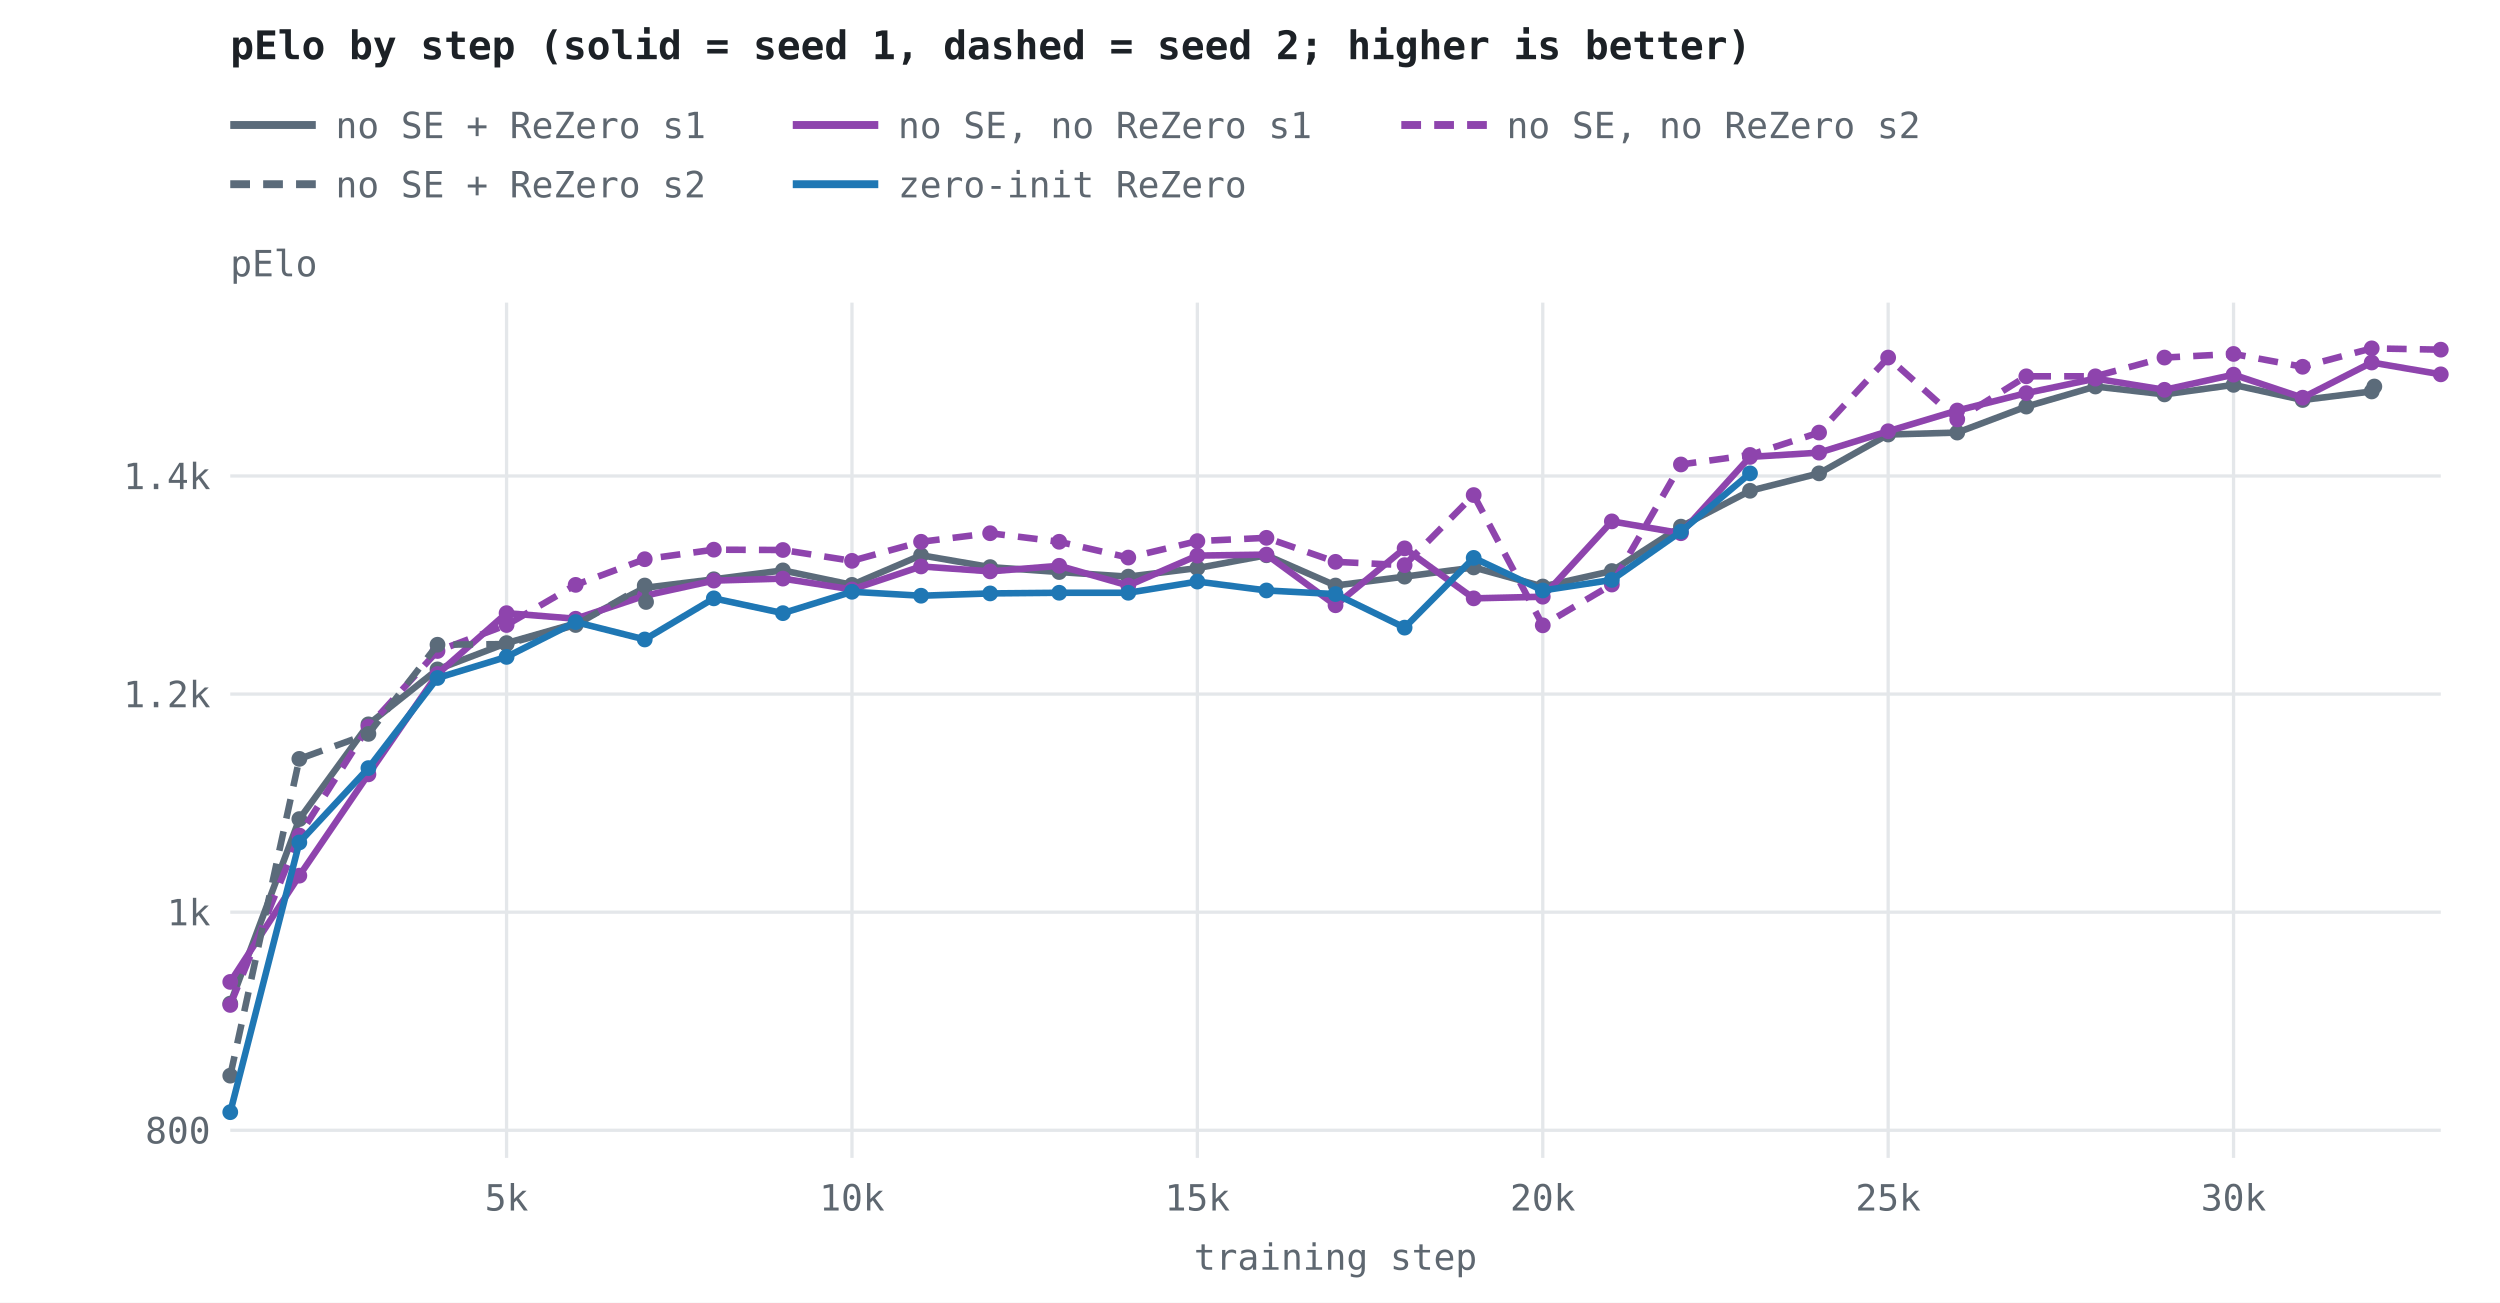
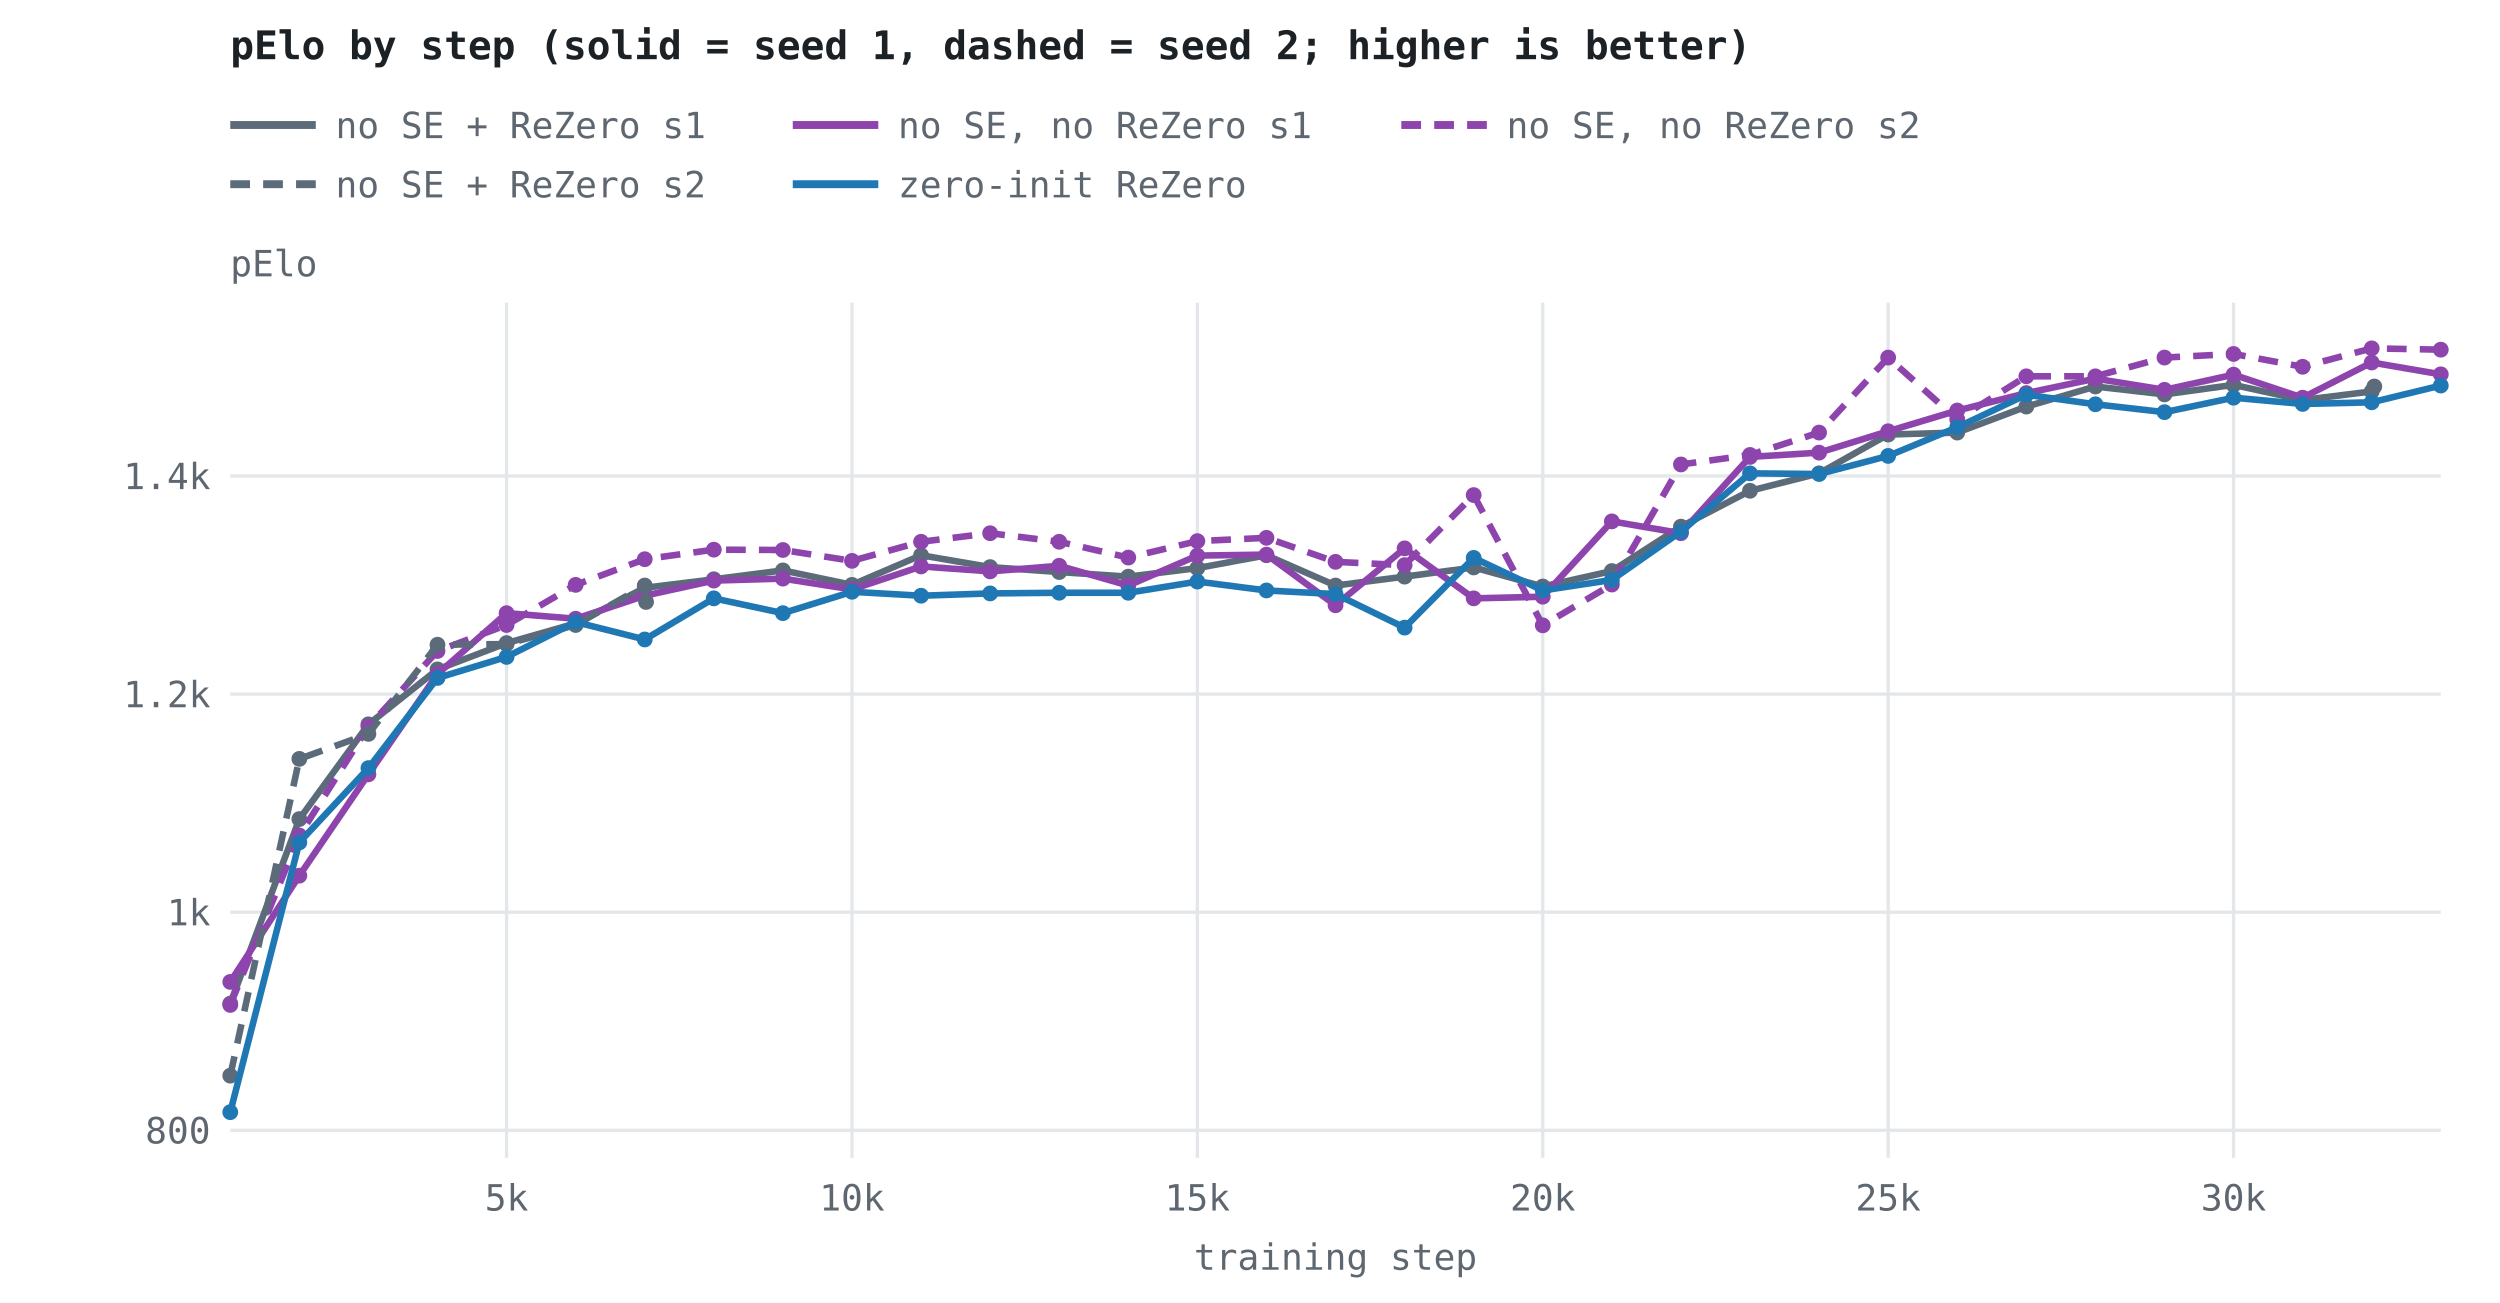
<svg xmlns="http://www.w3.org/2000/svg" viewBox="0 0 760 396" role="img" aria-label="pElo by step (solid = seed 1, dashed = seed 2; higher is better)">
  <style>.bg{fill:#FFFFFF}.t{fill:#5E6770;font:11px ui-monospace,Menlo,monospace}.tt{fill:#1C2126;font:600 12px ui-monospace,Menlo,monospace}.g{stroke:#E4E7EA;stroke-width:1}.z{stroke:#9AA3AB;stroke-width:1}@media (prefers-color-scheme:dark){.bg{fill:#14171A}.t{fill:#9AA3AB}.tt{fill:#E6E9EC}.g{stroke:#262B30}.z{stroke:#5E6770}}</style>
  <rect class="bg" width="760" height="396" />
  <text class="tt" x="70" y="18">pElo by step (solid = seed 1, dashed = seed 2; higher is better)</text>
  <line x1="70" y1="38" x2="96" y2="38" stroke="#5B6B7A" stroke-width="2.4" />
  <text class="t" x="102" y="42">no SE + ReZero s1</text>
  <line x1="241" y1="38" x2="267" y2="38" stroke="#8E44AD" stroke-width="2.4" />
  <text class="t" x="273" y="42">no SE, no ReZero s1</text>
  <line x1="426" y1="38" x2="452" y2="38" stroke="#8E44AD" stroke-width="2.4" stroke-dasharray="6 4" />
  <text class="t" x="458" y="42">no SE, no ReZero s2</text>
  <line x1="70" y1="56" x2="96" y2="56" stroke="#5B6B7A" stroke-width="2.4" stroke-dasharray="6 4" />
  <text class="t" x="102" y="60">no SE + ReZero s2</text>
  <line x1="241" y1="56" x2="267" y2="56" stroke="#1F77B4" stroke-width="2.4" />
  <text class="t" x="273" y="60">zero-init ReZero</text>
  <line class="g" x1="70" y1="343.6" x2="742" y2="343.6" />
  <text class="t" x="64" y="347.6" text-anchor="end">800</text>
  <line class="g" x1="70" y1="277.3" x2="742" y2="277.3" />
  <text class="t" x="64" y="281.3" text-anchor="end">1k</text>
  <line class="g" x1="70" y1="211.0" x2="742" y2="211.0" />
  <text class="t" x="64" y="215.0" text-anchor="end">1.2k</text>
  <line class="g" x1="70" y1="144.7" x2="742" y2="144.7" />
  <text class="t" x="64" y="148.7" text-anchor="end">1.4k</text>
  <line class="g" x1="154.0" y1="92" x2="154.0" y2="352" />
  <line class="g" x1="259.0" y1="92" x2="259.0" y2="352" />
  <line class="g" x1="364.0" y1="92" x2="364.0" y2="352" />
  <line class="g" x1="469.0" y1="92" x2="469.0" y2="352" />
  <line class="g" x1="574.0" y1="92" x2="574.0" y2="352" />
  <line class="g" x1="679.0" y1="92" x2="679.0" y2="352" />
  <text class="t" x="70" y="84">pElo</text>
  <path d="M70.0,305.1 L91.0,249.0 L112.0,220.2 L133.0,203.5 L154.0,195.5 L175.0,189.5 L196.0,178.7 L217.0,176.1 L238.0,173.4 L259.0,177.8 L280.0,168.8 L301.0,172.4 L322.0,173.9 L343.0,175.3 L364.0,172.7 L385.0,168.8 L406.0,178.0 L427.0,175.3 L448.0,172.5 L469.0,178.3 L490.0,173.6 L511.0,160.1 L532.0,149.2 L553.0,143.9 L574.0,132.1 L595.0,131.5 L616.0,123.6 L637.0,117.5 L658.0,119.9 L679.0,117.0 L700.0,121.6 L721.0,119.0 L721.8,117.5" fill="none" stroke="#5B6B7A" stroke-width="2" />
  <circle cx="70.0" cy="305.1" r="2.4" fill="#5B6B7A" />
  <circle cx="91.0" cy="249.0" r="2.4" fill="#5B6B7A" />
  <circle cx="112.0" cy="220.2" r="2.4" fill="#5B6B7A" />
  <circle cx="133.0" cy="203.5" r="2.4" fill="#5B6B7A" />
  <circle cx="154.0" cy="195.5" r="2.4" fill="#5B6B7A" />
  <circle cx="175.0" cy="189.5" r="2.4" fill="#5B6B7A" />
  <circle cx="196.0" cy="178.7" r="2.4" fill="#5B6B7A" />
  <circle cx="217.0" cy="176.1" r="2.4" fill="#5B6B7A" />
  <circle cx="238.0" cy="173.4" r="2.4" fill="#5B6B7A" />
  <circle cx="259.0" cy="177.8" r="2.4" fill="#5B6B7A" />
  <circle cx="280.0" cy="168.8" r="2.4" fill="#5B6B7A" />
  <circle cx="301.0" cy="172.4" r="2.4" fill="#5B6B7A" />
  <circle cx="322.0" cy="173.9" r="2.4" fill="#5B6B7A" />
  <circle cx="343.0" cy="175.3" r="2.4" fill="#5B6B7A" />
  <circle cx="364.0" cy="172.7" r="2.4" fill="#5B6B7A" />
  <circle cx="385.0" cy="168.8" r="2.4" fill="#5B6B7A" />
  <circle cx="406.0" cy="178.0" r="2.4" fill="#5B6B7A" />
  <circle cx="427.0" cy="175.3" r="2.4" fill="#5B6B7A" />
  <circle cx="448.0" cy="172.5" r="2.4" fill="#5B6B7A" />
  <circle cx="469.0" cy="178.3" r="2.4" fill="#5B6B7A" />
  <circle cx="490.0" cy="173.6" r="2.4" fill="#5B6B7A" />
  <circle cx="511.0" cy="160.1" r="2.4" fill="#5B6B7A" />
  <circle cx="532.0" cy="149.2" r="2.4" fill="#5B6B7A" />
  <circle cx="553.0" cy="143.9" r="2.4" fill="#5B6B7A" />
  <circle cx="574.0" cy="132.1" r="2.4" fill="#5B6B7A" />
  <circle cx="595.0" cy="131.5" r="2.4" fill="#5B6B7A" />
  <circle cx="616.0" cy="123.6" r="2.4" fill="#5B6B7A" />
  <circle cx="637.0" cy="117.5" r="2.4" fill="#5B6B7A" />
  <circle cx="658.0" cy="119.9" r="2.4" fill="#5B6B7A" />
  <circle cx="679.0" cy="117.0" r="2.4" fill="#5B6B7A" />
  <circle cx="700.0" cy="121.6" r="2.4" fill="#5B6B7A" />
  <circle cx="721.0" cy="119.0" r="2.4" fill="#5B6B7A" />
  <circle cx="721.8" cy="117.5" r="2.4" fill="#5B6B7A" />
  <path d="M70.0,298.5 L91.0,266.2 L112.0,235.4 L133.0,204.9 L154.0,186.4 L175.0,188.1 L196.0,181.1 L217.0,176.5 L238.0,175.9 L259.0,179.2 L280.0,172.2 L301.0,173.7 L322.0,172.0 L343.0,178.0 L364.0,168.9 L385.0,168.6 L406.0,184.0 L427.0,166.7 L448.0,181.9 L469.0,181.4 L490.0,158.5 L511.0,162.1 L532.0,138.9 L553.0,137.6 L574.0,131.1 L595.0,124.8 L616.0,119.5 L637.0,115.1 L658.0,118.5 L679.0,113.9 L700.0,120.9 L721.0,110.2 L742.0,113.8" fill="none" stroke="#8E44AD" stroke-width="2" />
  <circle cx="70.0" cy="298.5" r="2.4" fill="#8E44AD" />
  <circle cx="91.0" cy="266.2" r="2.4" fill="#8E44AD" />
  <circle cx="112.0" cy="235.4" r="2.4" fill="#8E44AD" />
  <circle cx="133.0" cy="204.9" r="2.4" fill="#8E44AD" />
  <circle cx="154.0" cy="186.4" r="2.4" fill="#8E44AD" />
  <circle cx="175.0" cy="188.1" r="2.4" fill="#8E44AD" />
  <circle cx="196.0" cy="181.1" r="2.4" fill="#8E44AD" />
  <circle cx="217.0" cy="176.5" r="2.4" fill="#8E44AD" />
  <circle cx="238.0" cy="175.9" r="2.4" fill="#8E44AD" />
  <circle cx="259.0" cy="179.2" r="2.4" fill="#8E44AD" />
  <circle cx="280.0" cy="172.2" r="2.4" fill="#8E44AD" />
  <circle cx="301.0" cy="173.7" r="2.4" fill="#8E44AD" />
  <circle cx="322.0" cy="172.0" r="2.4" fill="#8E44AD" />
  <circle cx="343.0" cy="178.0" r="2.4" fill="#8E44AD" />
  <circle cx="364.0" cy="168.9" r="2.4" fill="#8E44AD" />
  <circle cx="385.0" cy="168.6" r="2.4" fill="#8E44AD" />
  <circle cx="406.0" cy="184.0" r="2.4" fill="#8E44AD" />
  <circle cx="427.0" cy="166.7" r="2.4" fill="#8E44AD" />
  <circle cx="448.0" cy="181.9" r="2.4" fill="#8E44AD" />
  <circle cx="469.0" cy="181.4" r="2.4" fill="#8E44AD" />
  <circle cx="490.0" cy="158.5" r="2.4" fill="#8E44AD" />
  <circle cx="511.0" cy="162.1" r="2.4" fill="#8E44AD" />
  <circle cx="532.0" cy="138.9" r="2.4" fill="#8E44AD" />
  <circle cx="553.0" cy="137.6" r="2.4" fill="#8E44AD" />
  <circle cx="574.0" cy="131.1" r="2.4" fill="#8E44AD" />
  <circle cx="595.0" cy="124.8" r="2.4" fill="#8E44AD" />
  <circle cx="616.0" cy="119.5" r="2.4" fill="#8E44AD" />
  <circle cx="637.0" cy="115.1" r="2.4" fill="#8E44AD" />
  <circle cx="658.0" cy="118.5" r="2.4" fill="#8E44AD" />
  <circle cx="679.0" cy="113.9" r="2.4" fill="#8E44AD" />
  <circle cx="700.0" cy="120.9" r="2.4" fill="#8E44AD" />
  <circle cx="721.0" cy="110.2" r="2.4" fill="#8E44AD" />
  <circle cx="742.0" cy="113.8" r="2.4" fill="#8E44AD" />
  <path d="M70.0,305.5 L91.0,254.0 L112.0,220.9 L133.0,197.9 L154.0,190.0 L175.0,177.8 L196.0,170.0 L217.0,167.1 L238.0,167.2 L259.0,170.5 L280.0,164.7 L301.0,162.1 L322.0,164.7 L343.0,169.5 L364.0,164.5 L385.0,163.5 L406.0,170.8 L427.0,171.8 L448.0,150.5 L469.0,190.1 L490.0,177.7 L511.0,141.2 L532.0,138.3 L553.0,131.5 L574.0,108.7 L595.0,127.5 L616.0,114.4 L637.0,114.4 L658.0,108.7 L679.0,107.6 L700.0,111.5 L721.0,105.9 L742.0,106.3" fill="none" stroke="#8E44AD" stroke-width="2" stroke-dasharray="6 4" />
  <circle cx="70.0" cy="305.5" r="2.4" fill="#8E44AD" />
  <circle cx="91.0" cy="254.0" r="2.4" fill="#8E44AD" />
  <circle cx="112.0" cy="220.9" r="2.4" fill="#8E44AD" />
  <circle cx="133.0" cy="197.9" r="2.4" fill="#8E44AD" />
  <circle cx="154.0" cy="190.0" r="2.4" fill="#8E44AD" />
  <circle cx="175.0" cy="177.8" r="2.4" fill="#8E44AD" />
  <circle cx="196.0" cy="170.0" r="2.4" fill="#8E44AD" />
  <circle cx="217.0" cy="167.1" r="2.4" fill="#8E44AD" />
  <circle cx="238.0" cy="167.2" r="2.4" fill="#8E44AD" />
  <circle cx="259.0" cy="170.5" r="2.4" fill="#8E44AD" />
  <circle cx="280.0" cy="164.7" r="2.4" fill="#8E44AD" />
  <circle cx="301.0" cy="162.1" r="2.4" fill="#8E44AD" />
  <circle cx="322.0" cy="164.7" r="2.4" fill="#8E44AD" />
  <circle cx="343.0" cy="169.5" r="2.4" fill="#8E44AD" />
  <circle cx="364.0" cy="164.5" r="2.4" fill="#8E44AD" />
  <circle cx="385.0" cy="163.5" r="2.4" fill="#8E44AD" />
  <circle cx="406.0" cy="170.8" r="2.4" fill="#8E44AD" />
  <circle cx="427.0" cy="171.8" r="2.4" fill="#8E44AD" />
  <circle cx="448.0" cy="150.5" r="2.4" fill="#8E44AD" />
  <circle cx="469.0" cy="190.1" r="2.4" fill="#8E44AD" />
  <circle cx="490.0" cy="177.7" r="2.4" fill="#8E44AD" />
  <circle cx="511.0" cy="141.2" r="2.4" fill="#8E44AD" />
  <circle cx="532.0" cy="138.3" r="2.4" fill="#8E44AD" />
  <circle cx="553.0" cy="131.5" r="2.4" fill="#8E44AD" />
  <circle cx="574.0" cy="108.7" r="2.4" fill="#8E44AD" />
  <circle cx="595.0" cy="127.5" r="2.4" fill="#8E44AD" />
  <circle cx="616.0" cy="114.4" r="2.4" fill="#8E44AD" />
  <circle cx="637.0" cy="114.4" r="2.4" fill="#8E44AD" />
  <circle cx="658.0" cy="108.7" r="2.4" fill="#8E44AD" />
  <circle cx="679.0" cy="107.6" r="2.4" fill="#8E44AD" />
  <circle cx="700.0" cy="111.5" r="2.4" fill="#8E44AD" />
  <circle cx="721.0" cy="105.9" r="2.4" fill="#8E44AD" />
  <circle cx="742.0" cy="106.3" r="2.4" fill="#8E44AD" />
  <path d="M70.0,327.0 L91.0,230.7 L112.0,223.1 L133.0,196.0 L154.0,195.8 L175.0,190.0 L196.0,178.0 L196.4,183.0" fill="none" stroke="#5B6B7A" stroke-width="2" stroke-dasharray="6 4" />
  <circle cx="70.0" cy="327.0" r="2.4" fill="#5B6B7A" />
  <circle cx="91.0" cy="230.7" r="2.4" fill="#5B6B7A" />
  <circle cx="112.0" cy="223.1" r="2.4" fill="#5B6B7A" />
  <circle cx="133.0" cy="196.0" r="2.4" fill="#5B6B7A" />
  <circle cx="154.0" cy="195.8" r="2.4" fill="#5B6B7A" />
  <circle cx="175.0" cy="190.0" r="2.4" fill="#5B6B7A" />
  <circle cx="196.0" cy="178.0" r="2.4" fill="#5B6B7A" />
  <circle cx="196.4" cy="183.0" r="2.4" fill="#5B6B7A" />
-   <path d="M70.0,338.1 L91.0,256.1 L112.0,233.5 L133.0,206.1 L154.0,199.7 L175.0,189.1 L196.0,194.4 L217.0,181.9 L238.0,186.4 L259.0,179.9 L280.0,181.1 L301.0,180.4 L322.0,180.2 L343.0,180.2 L364.0,176.8 L385.0,179.5 L406.0,180.6 L427.0,190.8 L448.0,169.6 L469.0,179.5 L490.0,176.3 L511.0,161.6 L532.0,143.9" fill="none" stroke="#1F77B4" stroke-width="2" />
+   <path d="M70.0,338.1 L91.0,256.1 L112.0,233.5 L133.0,206.1 L154.0,199.7 L175.0,189.1 L196.0,194.4 L217.0,181.9 L238.0,186.4 L259.0,179.9 L280.0,181.1 L301.0,180.4 L322.0,180.2 L343.0,180.2 L364.0,176.8 L385.0,179.5 L406.0,180.6 L427.0,190.8 L448.0,169.6 L469.0,179.5 L490.0,176.3 L511.0,161.6 L532.0,143.9 L553.0,144.1 L574.0,138.6 L595.0,129.9 L616.0,120.0 L637.0,122.9 L658.0,125.3 L679.0,120.9 L700.0,122.8 L721.0,122.3 L742.0,117.2" fill="none" stroke="#1F77B4" stroke-width="2" />
  <circle cx="70.0" cy="338.1" r="2.4" fill="#1F77B4" />
  <circle cx="91.0" cy="256.1" r="2.4" fill="#1F77B4" />
  <circle cx="112.0" cy="233.5" r="2.4" fill="#1F77B4" />
  <circle cx="133.0" cy="206.1" r="2.4" fill="#1F77B4" />
  <circle cx="154.0" cy="199.7" r="2.4" fill="#1F77B4" />
  <circle cx="175.0" cy="189.1" r="2.4" fill="#1F77B4" />
  <circle cx="196.0" cy="194.4" r="2.4" fill="#1F77B4" />
  <circle cx="217.0" cy="181.9" r="2.4" fill="#1F77B4" />
  <circle cx="238.0" cy="186.4" r="2.4" fill="#1F77B4" />
  <circle cx="259.0" cy="179.9" r="2.4" fill="#1F77B4" />
  <circle cx="280.0" cy="181.1" r="2.4" fill="#1F77B4" />
  <circle cx="301.0" cy="180.4" r="2.4" fill="#1F77B4" />
  <circle cx="322.0" cy="180.2" r="2.4" fill="#1F77B4" />
  <circle cx="343.0" cy="180.2" r="2.4" fill="#1F77B4" />
  <circle cx="364.0" cy="176.8" r="2.4" fill="#1F77B4" />
  <circle cx="385.0" cy="179.5" r="2.4" fill="#1F77B4" />
  <circle cx="406.0" cy="180.6" r="2.4" fill="#1F77B4" />
  <circle cx="427.0" cy="190.8" r="2.4" fill="#1F77B4" />
  <circle cx="448.0" cy="169.6" r="2.4" fill="#1F77B4" />
  <circle cx="469.0" cy="179.5" r="2.4" fill="#1F77B4" />
  <circle cx="490.0" cy="176.3" r="2.4" fill="#1F77B4" />
  <circle cx="511.0" cy="161.6" r="2.4" fill="#1F77B4" />
  <circle cx="532.0" cy="143.9" r="2.4" fill="#1F77B4" />
+   <circle cx="553.0" cy="144.1" r="2.4" fill="#1F77B4" />
+   <circle cx="574.0" cy="138.6" r="2.4" fill="#1F77B4" />
+   <circle cx="595.0" cy="129.9" r="2.4" fill="#1F77B4" />
+   <circle cx="616.0" cy="120.0" r="2.4" fill="#1F77B4" />
+   <circle cx="637.0" cy="122.9" r="2.4" fill="#1F77B4" />
+   <circle cx="658.0" cy="125.3" r="2.4" fill="#1F77B4" />
+   <circle cx="679.0" cy="120.9" r="2.4" fill="#1F77B4" />
+   <circle cx="700.0" cy="122.8" r="2.4" fill="#1F77B4" />
+   <circle cx="721.0" cy="122.3" r="2.4" fill="#1F77B4" />
+   <circle cx="742.0" cy="117.2" r="2.4" fill="#1F77B4" />
  <text class="t" x="154.0" y="368" text-anchor="middle">5k</text>
  <text class="t" x="259.0" y="368" text-anchor="middle">10k</text>
  <text class="t" x="364.0" y="368" text-anchor="middle">15k</text>
  <text class="t" x="469.0" y="368" text-anchor="middle">20k</text>
  <text class="t" x="574.0" y="368" text-anchor="middle">25k</text>
  <text class="t" x="679.0" y="368" text-anchor="middle">30k</text>
  <text class="t" x="406.0" y="386" text-anchor="middle">training step</text>
</svg>
